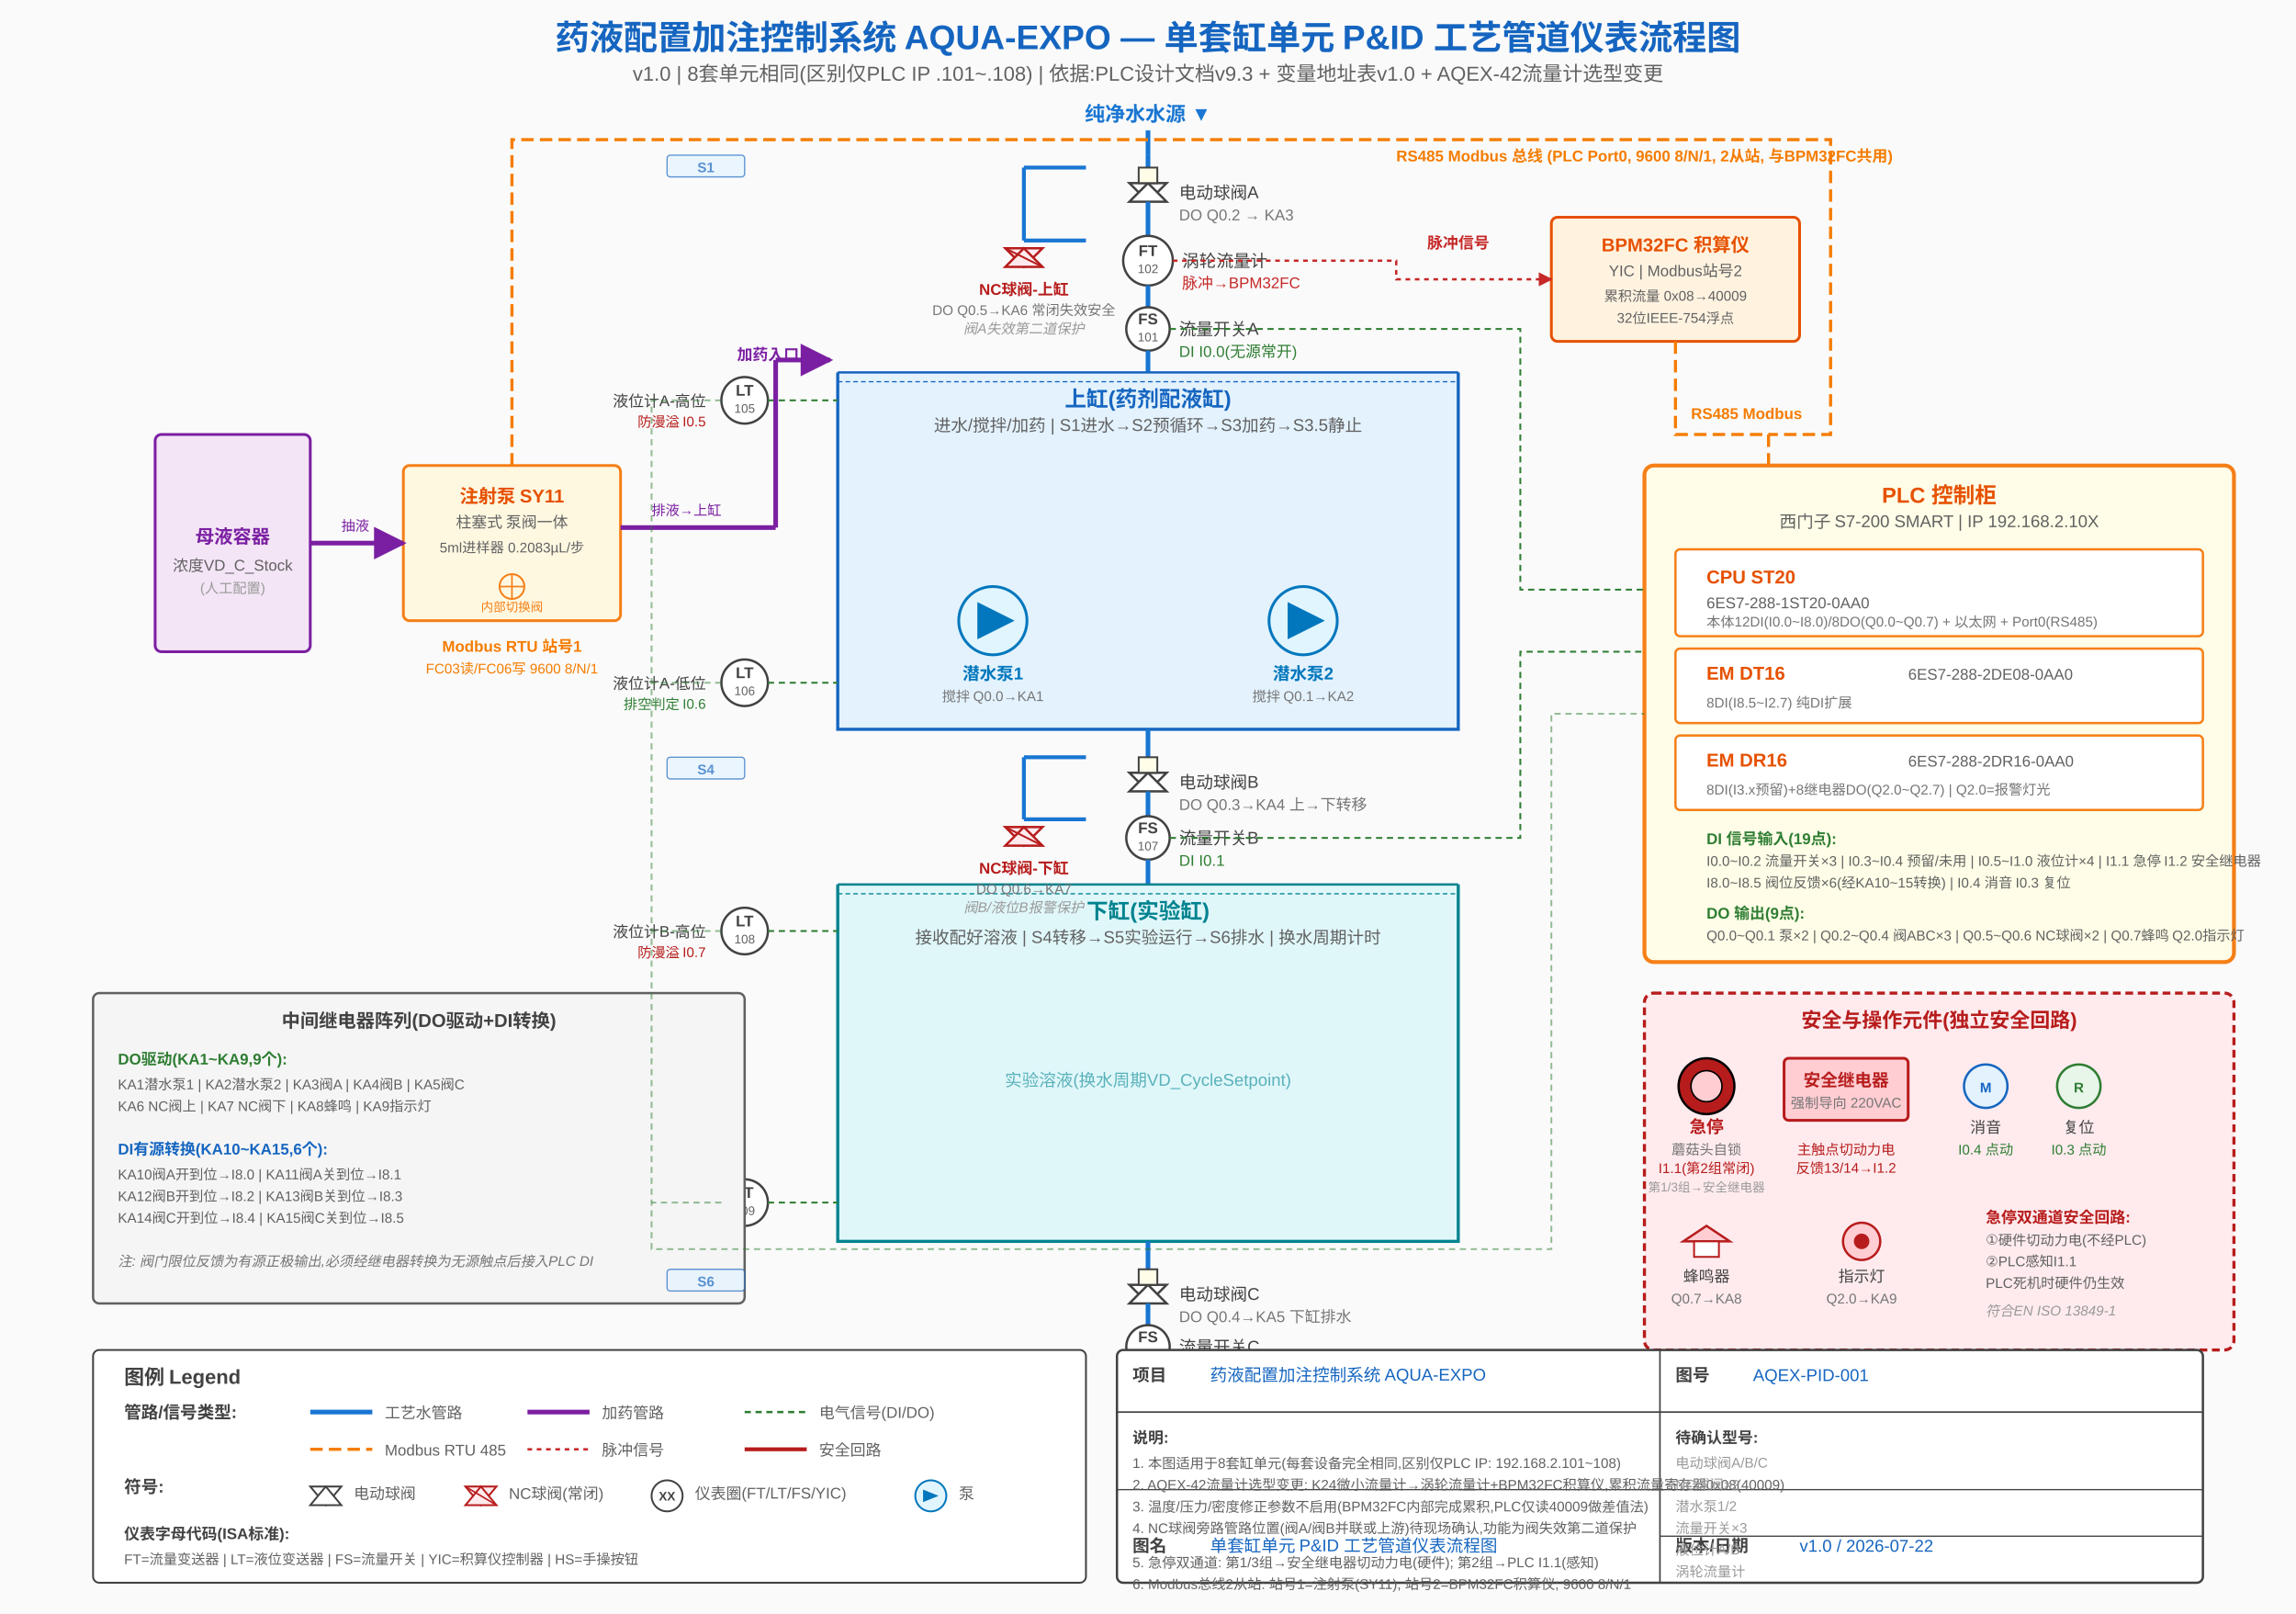
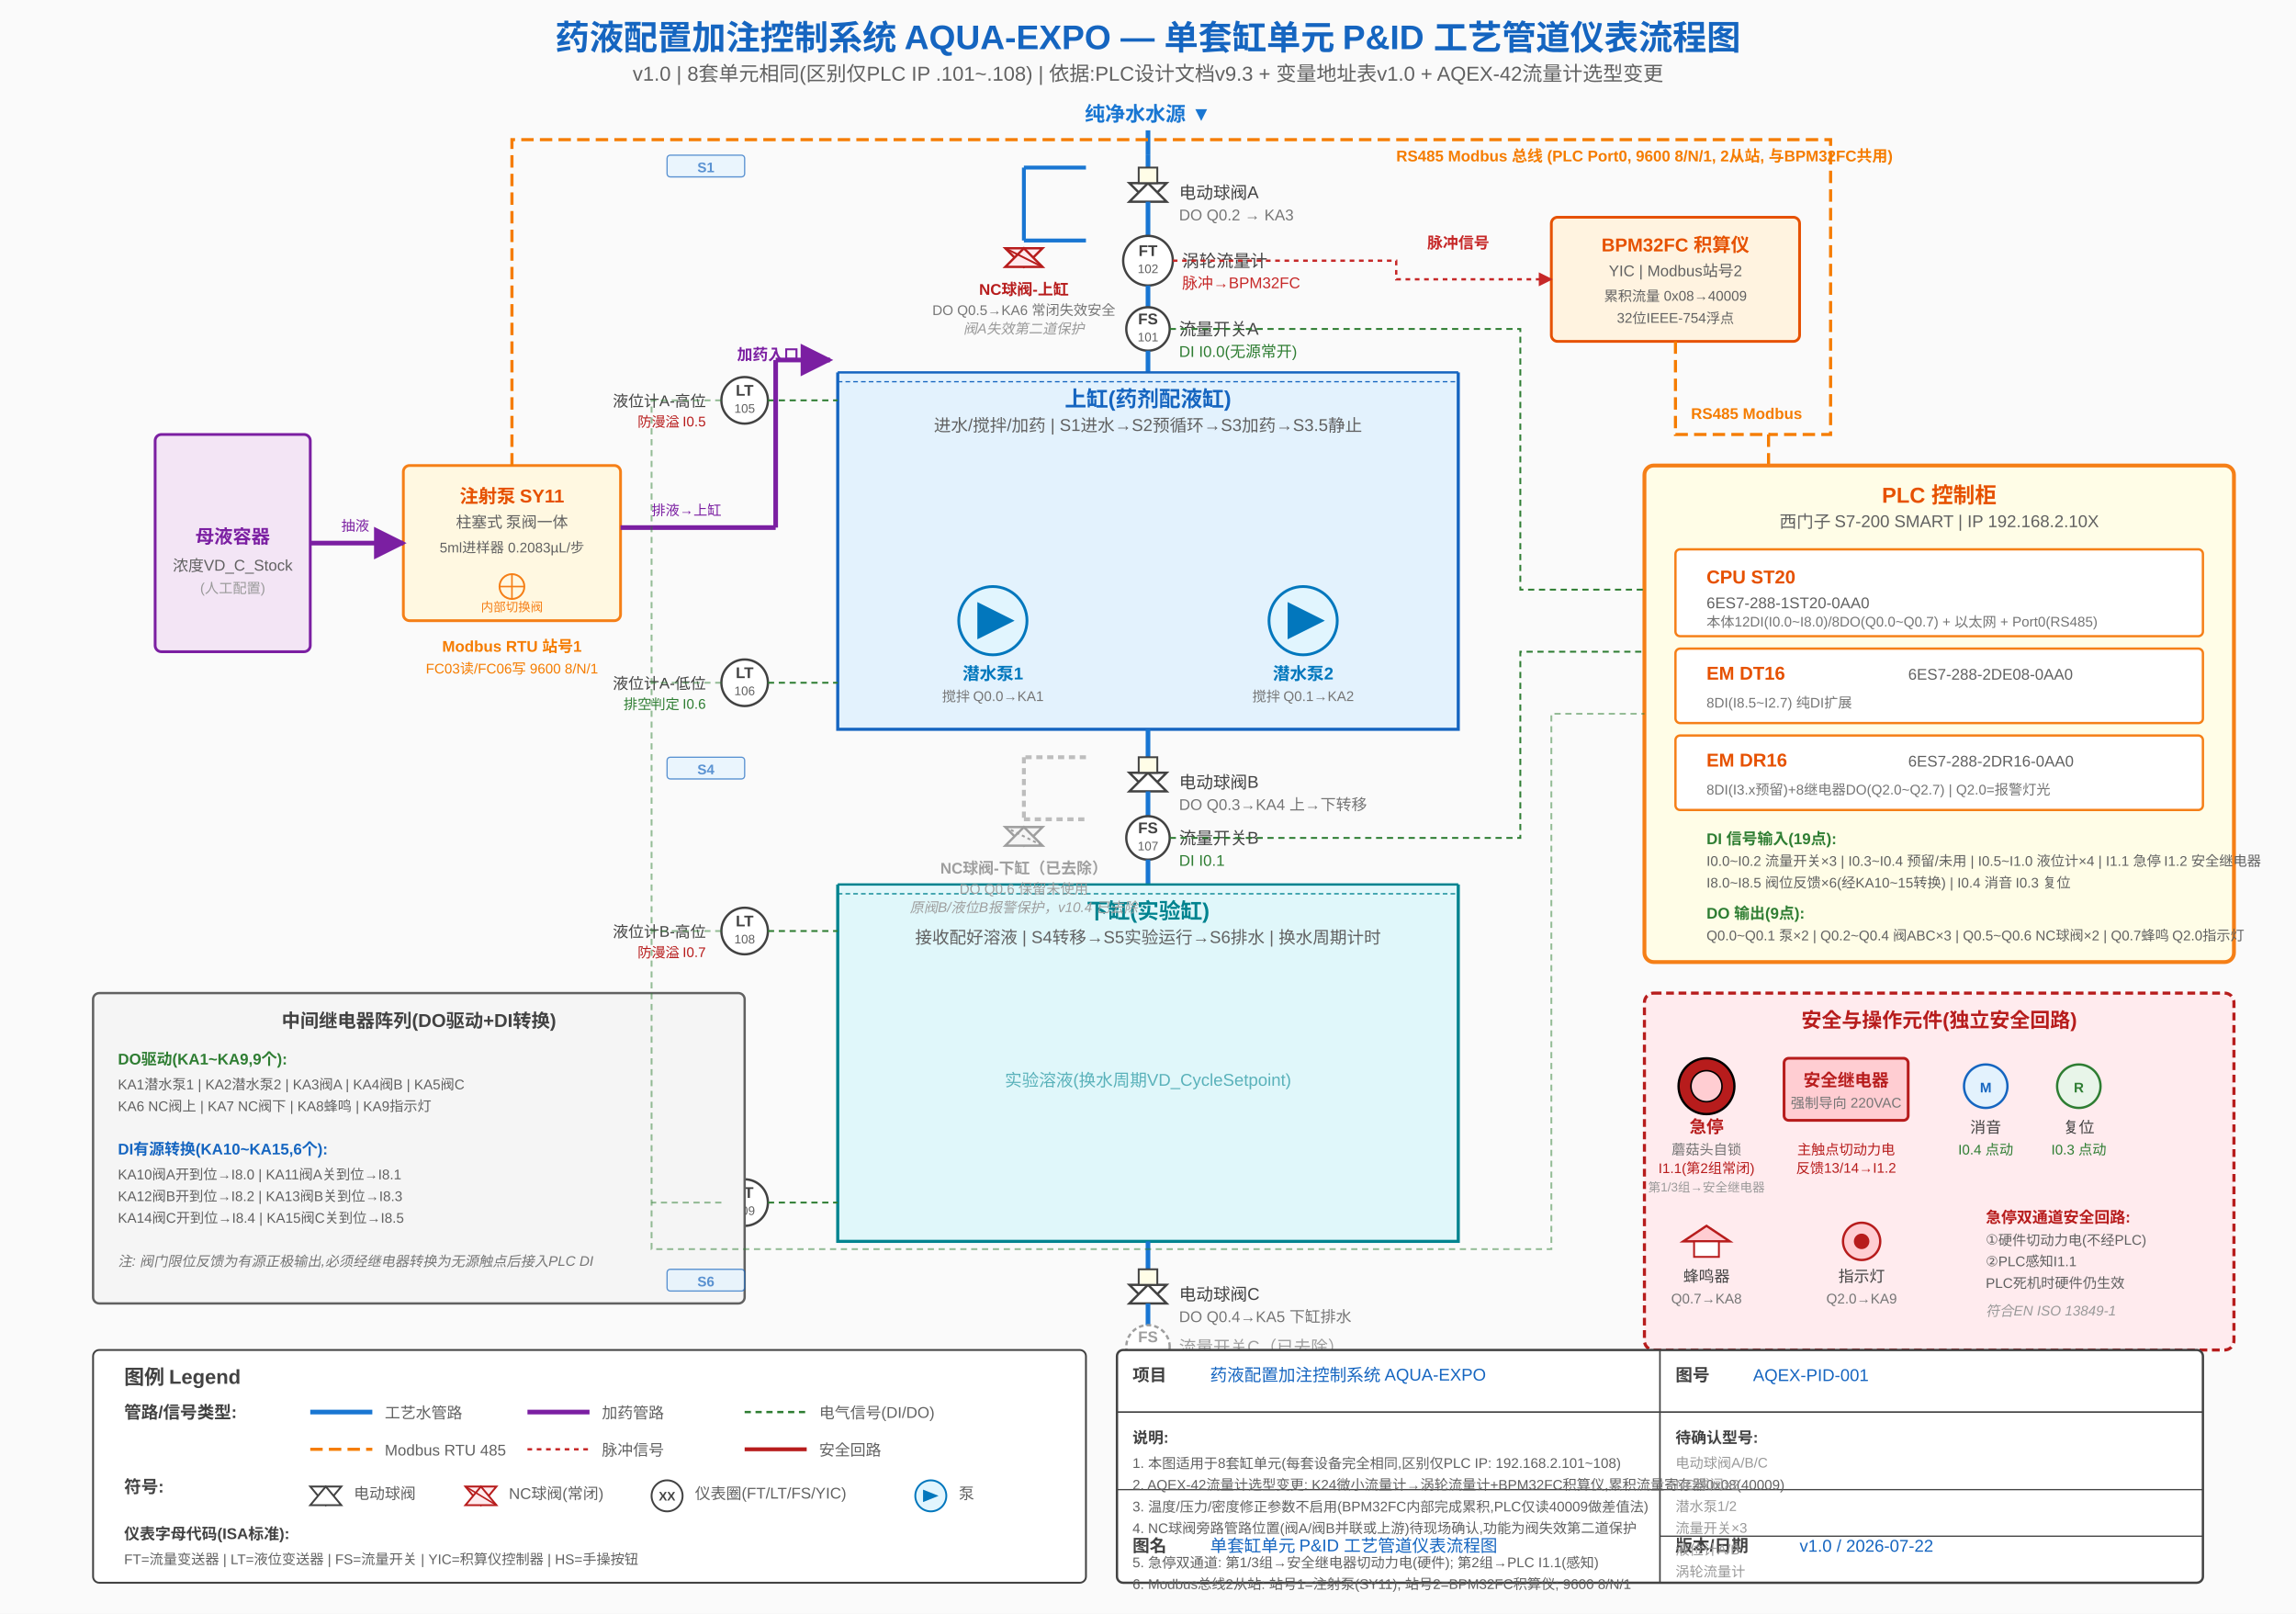
<svg xmlns="http://www.w3.org/2000/svg" viewBox="0 0 1480 1040" font-family="'Microsoft YaHei','SimHei',Arial,sans-serif">
  <defs>
    <marker id="arrow-blue" viewBox="0 0 10 10" refX="9" refY="5" markerWidth="7" markerHeight="7" orient="auto">
      <path d="M0,0 L10,5 L0,10 z" fill="#1976D2" />
    </marker>
    <marker id="arrow-purple" viewBox="0 0 10 10" refX="9" refY="5" markerWidth="7" markerHeight="7" orient="auto">
      <path d="M0,0 L10,5 L0,10 z" fill="#7B1FA2" />
    </marker>
    <marker id="arrow-green" viewBox="0 0 10 10" refX="9" refY="5" markerWidth="6" markerHeight="6" orient="auto">
      <path d="M0,0 L10,5 L0,10 z" fill="#2E7D32" />
    </marker>
    <marker id="arrow-orange" viewBox="0 0 10 10" refX="9" refY="5" markerWidth="6" markerHeight="6" orient="auto">
      <path d="M0,0 L10,5 L0,10 z" fill="#F57C00" />
    </marker>
    <marker id="arrow-red" viewBox="0 0 10 10" refX="9" refY="5" markerWidth="6" markerHeight="6" orient="auto">
      <path d="M0,0 L10,5 L0,10 z" fill="#C62828" />
    </marker>
  </defs>
  <rect x="0" y="0" width="1480" height="1040" fill="#FAFAFA" />
  <text x="740" y="32" text-anchor="middle" font-size="22" font-weight="bold" fill="#1565C0">药液配置加注控制系统 AQUA-EXPO — 单套缸单元 P&amp;ID 工艺管道仪表流程图</text>
  <text x="740" y="52" text-anchor="middle" font-size="13" fill="#616161">v1.0 | 8套单元相同(区别仅PLC IP .101~.108) | 依据:PLC设计文档v9.3 + 变量地址表v1.0 + AQEX-42流量计选型变更</text>
  <text x="740" y="78" text-anchor="middle" font-size="13" font-weight="bold" fill="#1976D2">纯净水水源 ▼</text>
  <line x1="740" y1="84" x2="740" y2="100" stroke="#1976D2" stroke-width="3" />
  <g>
    <line x1="740" y1="100" x2="740" y2="108" stroke="#1976D2" stroke-width="3" />
    <polygon points="728,118 752,118 740,130" fill="#FFF" stroke="#424242" stroke-width="1.5" />
    <polygon points="728,130 752,130 740,118" fill="#FFF" stroke="#424242" stroke-width="1.5" />
    <rect x="734" y="108" width="12" height="10" fill="#FFFDE7" stroke="#424242" stroke-width="1.2" />
    <text x="760" y="128" font-size="11" fill="#424242">电动球阀A</text>
    <text x="760" y="142" font-size="10" fill="#757575">DO Q0.2 → KA3</text>
  </g>
  <line x1="740" y1="130" x2="740" y2="155" stroke="#1976D2" stroke-width="3" />
  <g>
    <circle cx="740" cy="168" r="16" fill="#FFF" stroke="#424242" stroke-width="1.5" />
    <text x="740" y="165" text-anchor="middle" font-size="10" font-weight="bold" fill="#424242">FT</text>
    <text x="740" y="176" text-anchor="middle" font-size="8" fill="#616161">102</text>
    <text x="762" y="172" font-size="11" fill="#424242">涡轮流量计</text>
    <text x="762" y="186" font-size="10" fill="#C62828">脉冲→BPM32FC</text>
  </g>
  <line x1="740" y1="184" x2="740" y2="200" stroke="#1976D2" stroke-width="3" />
  <g>
    <circle cx="740" cy="212" r="14" fill="#FFF" stroke="#424242" stroke-width="1.5" />
    <text x="740" y="209" text-anchor="middle" font-size="10" font-weight="bold" fill="#424242">FS</text>
    <text x="740" y="220" text-anchor="middle" font-size="8" fill="#616161">101</text>
    <text x="760" y="216" font-size="11" fill="#424242">流量开关A</text>
    <text x="760" y="230" font-size="10" fill="#2E7D32">DI I0.0(无源常开)</text>
  </g>
  <line x1="740" y1="226" x2="740" y2="240" stroke="#1976D2" stroke-width="3" />
  <g>
    <line x1="700" y1="108" x2="660" y2="108" stroke="#1976D2" stroke-width="2.5" />
    <line x1="660" y1="108" x2="660" y2="155" stroke="#1976D2" stroke-width="2.5" />
    <line x1="660" y1="155" x2="700" y2="155" stroke="#1976D2" stroke-width="2.5" />
    <polygon points="648,160 672,160 660,172" fill="#FFEBEE" stroke="#B71C1C" stroke-width="1.5" />
    <polygon points="648,172 672,172 660,160" fill="#FFEBEE" stroke="#B71C1C" stroke-width="1.5" />
    <line x1="648" y1="160" x2="672" y2="172" stroke="#B71C1C" stroke-width="1.2" />
    <text x="660" y="190" text-anchor="middle" font-size="10" fill="#B71C1C" font-weight="bold">NC球阀-上缸</text>
    <text x="660" y="203" text-anchor="middle" font-size="9" fill="#757575">DO Q0.5→KA6 常闭失效安全</text>
    <text x="660" y="215" text-anchor="middle" font-size="9" fill="#999" font-style="italic">阀A失效第二道保护</text>
  </g>
  <g>
    <path d="M 540 240 L 540 470 L 940 470 L 940 240" fill="#E3F2FD" stroke="#1565C0" stroke-width="2" stroke-dasharray="0" />
    <line x1="540" y1="240" x2="940" y2="240" stroke="#1565C0" stroke-width="1.5" />
    <line x1="540" y1="246" x2="940" y2="246" stroke="#1565C0" stroke-width="0.8" stroke-dasharray="3,2" />
    <text x="740" y="262" text-anchor="middle" font-size="14" font-weight="bold" fill="#1565C0">上缸(药剂配液缸)</text>
    <text x="740" y="278" text-anchor="middle" font-size="11" fill="#616161">进水/搅拌/加药 | S1进水→S2预循环→S3加药→S3.5静止</text>
    <g>
      <circle cx="480" cy="258" r="15" fill="#FFF" stroke="#424242" stroke-width="1.5" />
      <text x="480" y="255" text-anchor="middle" font-size="10" font-weight="bold" fill="#424242">LT</text>
      <text x="480" y="266" text-anchor="middle" font-size="8" fill="#616161">105</text>
      <text x="455" y="262" text-anchor="end" font-size="10" fill="#424242">液位计A-高位</text>
      <text x="455" y="275" text-anchor="end" font-size="9" fill="#B71C1C">防漫溢 I0.5</text>
      <line x1="495" y1="258" x2="540" y2="258" stroke="#2E7D32" stroke-width="1.2" stroke-dasharray="4,3" />
    </g>
    <g>
      <circle cx="480" cy="440" r="15" fill="#FFF" stroke="#424242" stroke-width="1.5" />
      <text x="480" y="437" text-anchor="middle" font-size="10" font-weight="bold" fill="#424242">LT</text>
      <text x="480" y="448" text-anchor="middle" font-size="8" fill="#616161">106</text>
      <text x="455" y="444" text-anchor="end" font-size="10" fill="#424242">液位计A-低位</text>
      <text x="455" y="457" text-anchor="end" font-size="9" fill="#2E7D32">排空判定 I0.6</text>
      <line x1="495" y1="440" x2="540" y2="440" stroke="#2E7D32" stroke-width="1.2" stroke-dasharray="4,3" />
    </g>
    <g>
      <circle cx="640" cy="400" r="22" fill="#E1F5FE" stroke="#0277BD" stroke-width="1.8" />
      <path d="M 630 388 L 630 412 L 654 400 z" fill="#0277BD" />
      <text x="640" y="438" text-anchor="middle" font-size="11" font-weight="bold" fill="#0277BD">潜水泵1</text>
      <text x="640" y="452" text-anchor="middle" font-size="9" fill="#757575">搅拌 Q0.0→KA1</text>
    </g>
    <g>
      <circle cx="840" cy="400" r="22" fill="#E1F5FE" stroke="#0277BD" stroke-width="1.8" />
      <path d="M 830 388 L 830 412 L 854 400 z" fill="#0277BD" />
      <text x="840" y="438" text-anchor="middle" font-size="11" font-weight="bold" fill="#0277BD">潜水泵2</text>
      <text x="840" y="452" text-anchor="middle" font-size="9" fill="#757575">搅拌 Q0.1→KA2</text>
    </g>
    <text x="525" y="232" text-anchor="end" font-size="10" fill="#7B1FA2" font-weight="bold">加药入口▼</text>
  </g>
  <g>
    <rect x="100" y="280" width="100" height="140" rx="4" fill="#F3E5F5" stroke="#7B1FA2" stroke-width="1.8" />
    <text x="150" y="350" text-anchor="middle" font-size="12" font-weight="bold" fill="#7B1FA2">母液容器</text>
    <text x="150" y="368" text-anchor="middle" font-size="10" fill="#616161">浓度VD_C_Stock</text>
    <text x="150" y="382" text-anchor="middle" font-size="9" fill="#999">(人工配置)</text>
  </g>
  <g>
    <rect x="260" y="300" width="140" height="100" rx="4" fill="#FFF8E1" stroke="#F57F17" stroke-width="1.8" />
    <text x="330" y="324" text-anchor="middle" font-size="12" font-weight="bold" fill="#E65100">注射泵 SY11</text>
    <text x="330" y="340" text-anchor="middle" font-size="10" fill="#616161">柱塞式 泵阀一体</text>
    <text x="330" y="356" text-anchor="middle" font-size="9" fill="#616161">5ml进样器 0.2083µL/步</text>
    <circle cx="330" cy="378" r="8" fill="none" stroke="#F57F17" stroke-width="1.2" />
    <path d="M 330 370 L 330 386 M 322 378 L 338 378" stroke="#F57F17" stroke-width="1" />
    <text x="330" y="394" text-anchor="middle" font-size="8" fill="#F57F17">内部切换阀</text>
  </g>
  <line x1="200" y1="350" x2="260" y2="350" stroke="#7B1FA2" stroke-width="3" marker-end="url(#arrow-purple)" />
  <line x1="400" y1="340" x2="500" y2="340" stroke="#7B1FA2" stroke-width="3" />
  <line x1="500" y1="340" x2="500" y2="232" stroke="#7B1FA2" stroke-width="3" />
  <line x1="500" y1="232" x2="535" y2="232" stroke="#7B1FA2" stroke-width="3" marker-end="url(#arrow-purple)" />
  <text x="220" y="342" font-size="9" fill="#7B1FA2">抽液</text>
  <text x="420" y="332" font-size="9" fill="#7B1FA2">排液→上缸</text>
  <text x="330" y="420" text-anchor="middle" font-size="10" fill="#F57C00" font-weight="bold">Modbus RTU 站号1</text>
  <text x="330" y="434" text-anchor="middle" font-size="9" fill="#F57C00">FC03读/FC06写 9600 8/N/1</text>
  <line x1="740" y1="470" x2="740" y2="488" stroke="#1976D2" stroke-width="3" />
  <g>
    <polygon points="728,498 752,498 740,510" fill="#FFF" stroke="#424242" stroke-width="1.5" />
    <polygon points="728,510 752,510 740,498" fill="#FFF" stroke="#424242" stroke-width="1.5" />
    <rect x="734" y="488" width="12" height="10" fill="#FFFDE7" stroke="#424242" stroke-width="1.2" />
    <text x="760" y="508" font-size="11" fill="#424242">电动球阀B</text>
    <text x="760" y="522" font-size="10" fill="#757575">DO Q0.3→KA4 上→下转移</text>
  </g>
  <line x1="740" y1="510" x2="740" y2="528" stroke="#1976D2" stroke-width="3" />
  <g>
    <circle cx="740" cy="540" r="14" fill="#FFF" stroke="#424242" stroke-width="1.5" />
    <text x="740" y="537" text-anchor="middle" font-size="10" font-weight="bold" fill="#424242">FS</text>
    <text x="740" y="548" text-anchor="middle" font-size="8" fill="#616161">107</text>
    <text x="760" y="544" font-size="11" fill="#424242">流量开关B</text>
    <text x="760" y="558" font-size="10" fill="#2E7D32">DI I0.1</text>
  </g>
  <line x1="740" y1="554" x2="740" y2="570" stroke="#1976D2" stroke-width="3" />
  <g>
    <path d="M 540 570 L 540 800 L 940 800 L 940 570" fill="#E0F7FA" stroke="#00838F" stroke-width="2" />
    <line x1="540" y1="570" x2="940" y2="570" stroke="#00838F" stroke-width="1.5" />
    <line x1="540" y1="576" x2="940" y2="576" stroke="#00838F" stroke-width="0.8" stroke-dasharray="3,2" />
    <text x="740" y="592" text-anchor="middle" font-size="14" font-weight="bold" fill="#00838F">下缸(实验缸)</text>
    <text x="740" y="608" text-anchor="middle" font-size="11" fill="#616161">接收配好溶液 | S4转移→S5实验运行→S6排水 | 换水周期计时</text>
    <g>
      <circle cx="480" cy="600" r="15" fill="#FFF" stroke="#424242" stroke-width="1.5" />
      <text x="480" y="597" text-anchor="middle" font-size="10" font-weight="bold" fill="#424242">LT</text>
      <text x="480" y="608" text-anchor="middle" font-size="8" fill="#616161">108</text>
      <text x="455" y="604" text-anchor="end" font-size="10" fill="#424242">液位计B-高位</text>
      <text x="455" y="617" text-anchor="end" font-size="9" fill="#B71C1C">防漫溢 I0.7</text>
      <line x1="495" y1="600" x2="540" y2="600" stroke="#2E7D32" stroke-width="1.2" stroke-dasharray="4,3" />
    </g>
    <g>
      <circle cx="480" cy="775" r="15" fill="#FFF" stroke="#424242" stroke-width="1.5" />
      <text x="480" y="772" text-anchor="middle" font-size="10" font-weight="bold" fill="#424242">LT</text>
      <text x="480" y="783" text-anchor="middle" font-size="8" fill="#616161">109</text>
      <text x="455" y="779" text-anchor="end" font-size="10" fill="#424242">液位计B-低位</text>
      <text x="455" y="792" text-anchor="end" font-size="9" fill="#2E7D32">排空判定 I1.0</text>
      <line x1="495" y1="775" x2="540" y2="775" stroke="#2E7D32" stroke-width="1.2" stroke-dasharray="4,3" />
    </g>
    <text x="740" y="700" text-anchor="middle" font-size="11" fill="#00838F" opacity="0.6">实验溶液(换水周期VD_CycleSetpoint)</text>
  </g>
  <line x1="740" y1="800" x2="740" y2="818" stroke="#1976D2" stroke-width="3" />
  <g>
    <polygon points="728,828 752,828 740,840" fill="#FFF" stroke="#424242" stroke-width="1.5" />
    <polygon points="728,840 752,840 740,828" fill="#FFF" stroke="#424242" stroke-width="1.5" />
    <rect x="734" y="818" width="12" height="10" fill="#FFFDE7" stroke="#424242" stroke-width="1.2" />
    <text x="760" y="838" font-size="11" fill="#424242">电动球阀C</text>
    <text x="760" y="852" font-size="10" fill="#757575">DO Q0.4→KA5 下缸排水</text>
  </g>
  <line x1="740" y1="840" x2="740" y2="858" stroke="#1976D2" stroke-width="3" />
  <g>
-     <circle cx="740" cy="868" r="14" fill="#FFF" stroke="#424242" stroke-width="1.5" />
-     <text x="740" y="865" text-anchor="middle" font-size="10" font-weight="bold" fill="#424242">FS</text>
-     <text x="740" y="876" text-anchor="middle" font-size="8" fill="#616161">110</text>
-     <text x="760" y="872" font-size="11" fill="#424242">流量开关C</text>
-     <text x="760" y="886" font-size="10" fill="#2E7D32">DI I0.2</text>
-   </g>
-   <line x1="740" y1="882" x2="740" y2="905" stroke="#1976D2" stroke-width="3" marker-end="url(#arrow-blue)" />
-   <text x="740" y="922" text-anchor="middle" font-size="12" font-weight="bold" fill="#1976D2">▼ 排水</text>
-   <g>
-     <line x1="700" y1="488" x2="660" y2="488" stroke="#1976D2" stroke-width="2.5" />
-     <line x1="660" y1="488" x2="660" y2="528" stroke="#1976D2" stroke-width="2.5" />
-     <line x1="660" y1="528" x2="700" y2="528" stroke="#1976D2" stroke-width="2.5" />
-     <polygon points="648,533 672,533 660,545" fill="#FFEBEE" stroke="#B71C1C" stroke-width="1.5" />
-     <polygon points="648,545 672,545 660,533" fill="#FFEBEE" stroke="#B71C1C" stroke-width="1.5" />
-     <line x1="648" y1="533" x2="672" y2="545" stroke="#B71C1C" stroke-width="1.2" />
-     <text x="660" y="563" text-anchor="middle" font-size="10" fill="#B71C1C" font-weight="bold">NC球阀-下缸</text>
-     <text x="660" y="576" text-anchor="middle" font-size="9" fill="#757575">DO Q0.6→KA7</text>
-     <text x="660" y="588" text-anchor="middle" font-size="9" fill="#999" font-style="italic">阀B/液位B报警保护</text>
+     <circle cx="740" cy="868" r="14" fill="#FFF" stroke="#9E9E9E" stroke-width="1.5" stroke-dasharray="3,2" />
+     <text x="740" y="865" text-anchor="middle" font-size="10" font-weight="bold" fill="#9E9E9E">FS</text>
+     <text x="740" y="876" text-anchor="middle" font-size="8" fill="#9E9E9E">I10</text>
+     <text x="760" y="872" font-size="11" fill="#9E9E9E">流量开关C（已去除）</text>
+     <text x="760" y="886" font-size="10" fill="#9E9E9E">DI I0.2 保留未使用</text>
+   </g>
+   <line x1="740" y1="882" x2="740" y2="905" stroke="#BDBDBD" stroke-width="3" stroke-dasharray="4,3" marker-end="url(#arrow-blue)" />
+   <text x="740" y="922" text-anchor="middle" font-size="12" font-weight="bold" fill="#9E9E9E">▼ 排水</text>
+   <g>
+     <line x1="700" y1="488" x2="660" y2="488" stroke="#BDBDBD" stroke-width="2.5" stroke-dasharray="4,3" />
+     <line x1="660" y1="488" x2="660" y2="528" stroke="#BDBDBD" stroke-width="2.5" stroke-dasharray="4,3" />
+     <line x1="660" y1="528" x2="700" y2="528" stroke="#BDBDBD" stroke-width="2.5" stroke-dasharray="4,3" />
+     <polygon points="648,533 672,533 660,545" fill="#F5F5F5" stroke="#9E9E9E" stroke-width="1.5" />
+     <polygon points="648,545 672,545 660,533" fill="#F5F5F5" stroke="#9E9E9E" stroke-width="1.5" />
+     <line x1="648" y1="533" x2="672" y2="545" stroke="#9E9E9E" stroke-width="1.2" stroke-dasharray="2,2" />
+     <text x="660" y="563" text-anchor="middle" font-size="10" fill="#9E9E9E" font-weight="bold">NC球阀-下缸（已去除）</text>
+     <text x="660" y="576" text-anchor="middle" font-size="9" fill="#9E9E9E">DO Q0.6 保留未使用</text>
+     <text x="660" y="588" text-anchor="middle" font-size="9" fill="#9E9E9E" font-style="italic">原阀B/液位B报警保护，v10.4 已去除</text>
  </g>
  <g>
    <rect x="1000" y="140" width="160" height="80" rx="4" fill="#FFF3E0" stroke="#E65100" stroke-width="1.8" />
    <text x="1080" y="162" text-anchor="middle" font-size="12" font-weight="bold" fill="#E65100">BPM32FC 积算仪</text>
    <text x="1080" y="178" text-anchor="middle" font-size="10" fill="#616161">YIC | Modbus站号2</text>
    <text x="1080" y="194" text-anchor="middle" font-size="9" fill="#616161">累积流量 0x08→40009</text>
    <text x="1080" y="208" text-anchor="middle" font-size="9" fill="#616161">32位IEEE-754浮点</text>
  </g>
  <path d="M 756 168 L 900 168 L 900 180 L 1000 180" fill="none" stroke="#C62828" stroke-width="1.5" stroke-dasharray="3,3" marker-end="url(#arrow-red)" />
  <text x="920" y="160" font-size="10" fill="#C62828" font-weight="bold">脉冲信号</text>
  <path d="M 1080 220 L 1080 280 L 1140 280 L 1140 320" fill="none" stroke="#F57C00" stroke-width="2" stroke-dasharray="8,4" marker-end="url(#arrow-orange)" />
  <text x="1090" y="270" font-size="10" fill="#F57C00" font-weight="bold">RS485 Modbus</text>
  <path d="M 330 300 L 330 90 L 1180 90 L 1180 280 L 1140 280" fill="none" stroke="#F57C00" stroke-width="2" stroke-dasharray="8,4" />
  <text x="900" y="104" font-size="10" fill="#F57C00" font-weight="bold">RS485 Modbus 总线 (PLC Port0, 9600 8/N/1, 2从站, 与BPM32FC共用)</text>
  <g>
    <rect x="1060" y="300" width="380" height="320" rx="6" fill="#FFFDE7" stroke="#F57F17" stroke-width="2.5" />
    <text x="1250" y="324" text-anchor="middle" font-size="14" font-weight="bold" fill="#E65100">PLC 控制柜</text>
    <text x="1250" y="340" text-anchor="middle" font-size="11" fill="#616161">西门子 S7-200 SMART | IP 192.168.2.10X</text>
    <rect x="1080" y="354" width="340" height="56" rx="3" fill="#FFF" stroke="#F57F17" stroke-width="1.5" />
    <text x="1100" y="376" font-size="12" font-weight="bold" fill="#E65100">CPU ST20</text>
    <text x="1100" y="392" font-size="10" fill="#616161">6ES7-288-1ST20-0AA0</text>
    <text x="1100" y="404" font-size="9" fill="#757575">本体12DI(I0.0~I8.0)/8DO(Q0.0~Q0.7) + 以太网 + Port0(RS485)</text>
    <rect x="1080" y="418" width="340" height="48" rx="3" fill="#FFF" stroke="#F57F17" stroke-width="1.5" />
    <text x="1100" y="438" font-size="12" font-weight="bold" fill="#E65100">EM DT16</text>
    <text x="1230" y="438" font-size="10" fill="#616161">6ES7-288-2DE08-0AA0</text>
    <text x="1100" y="456" font-size="9" fill="#757575">8DI(I8.5~I2.7) 纯DI扩展</text>
    <rect x="1080" y="474" width="340" height="48" rx="3" fill="#FFF" stroke="#F57F17" stroke-width="1.5" />
    <text x="1100" y="494" font-size="12" font-weight="bold" fill="#E65100">EM DR16</text>
    <text x="1230" y="494" font-size="10" fill="#616161">6ES7-288-2DR16-0AA0</text>
    <text x="1100" y="512" font-size="9" fill="#757575">8DI(I3.x预留)+8继电器DO(Q2.0~Q2.7) | Q2.0=报警灯光</text>
    <text x="1100" y="544" font-size="10" font-weight="bold" fill="#2E7D32">DI 信号输入(19点):</text>
    <text x="1100" y="558" font-size="9" fill="#616161">I0.0~I0.2 流量开关×3 | I0.3~I0.4 预留/未用 | I0.5~I1.0 液位计×4 | I1.1 急停 I1.2 安全继电器</text>
    <text x="1100" y="572" font-size="9" fill="#616161">I8.0~I8.5 阀位反馈×6(经KA10~15转换) | I0.4 消音 I0.3 复位</text>
    <text x="1100" y="592" font-size="10" font-weight="bold" fill="#2E7D32">DO 输出(9点):</text>
    <text x="1100" y="606" font-size="9" fill="#616161">Q0.0~Q0.1 泵×2 | Q0.2~Q0.4 阀ABC×3 | Q0.5~Q0.6 NC球阀×2 | Q0.7蜂鸣 Q2.0指示灯</text>
  </g>
  <g>
    <rect x="1060" y="640" width="380" height="230" rx="6" fill="#FFEBEE" stroke="#B71C1C" stroke-width="2" stroke-dasharray="5,3" />
    <text x="1250" y="662" text-anchor="middle" font-size="13" font-weight="bold" fill="#B71C1C">安全与操作元件(独立安全回路)</text>
    <g>
      <circle cx="1100" cy="700" r="18" fill="#B71C1C" stroke="#000" stroke-width="1.5" />
      <circle cx="1100" cy="700" r="10" fill="#FFCDD2" stroke="#000" stroke-width="1" />
      <text x="1100" y="730" text-anchor="middle" font-size="11" font-weight="bold" fill="#B71C1C">急停</text>
      <text x="1100" y="744" text-anchor="middle" font-size="9" fill="#757575">蘑菇头自锁</text>
      <text x="1100" y="756" text-anchor="middle" font-size="9" fill="#B71C1C">I1.1(第2组常闭)</text>
      <text x="1100" y="768" text-anchor="middle" font-size="8" fill="#999">第1/3组→安全继电器</text>
    </g>
    <g>
      <rect x="1150" y="682" width="80" height="40" rx="3" fill="#FFCDD2" stroke="#B71C1C" stroke-width="1.8" />
      <text x="1190" y="700" text-anchor="middle" font-size="11" font-weight="bold" fill="#B71C1C">安全继电器</text>
      <text x="1190" y="714" text-anchor="middle" font-size="9" fill="#757575">强制导向 220VAC</text>
      <text x="1190" y="744" text-anchor="middle" font-size="9" fill="#B71C1C">主触点切动力电</text>
      <text x="1190" y="756" text-anchor="middle" font-size="9" fill="#B71C1C">反馈13/14→I1.2</text>
    </g>
    <g>
      <circle cx="1280" cy="700" r="14" fill="#E3F2FD" stroke="#1565C0" stroke-width="1.5" />
      <text x="1280" y="704" text-anchor="middle" font-size="9" font-weight="bold" fill="#1565C0">M</text>
      <text x="1280" y="730" text-anchor="middle" font-size="10" fill="#424242">消音</text>
      <text x="1280" y="744" text-anchor="middle" font-size="9" fill="#2E7D32">I0.4 点动</text>
    </g>
    <g>
      <circle cx="1340" cy="700" r="14" fill="#E8F5E9" stroke="#2E7D32" stroke-width="1.5" />
      <text x="1340" y="704" text-anchor="middle" font-size="9" font-weight="bold" fill="#2E7D32">R</text>
      <text x="1340" y="730" text-anchor="middle" font-size="10" fill="#424242">复位</text>
      <text x="1340" y="744" text-anchor="middle" font-size="9" fill="#2E7D32">I0.3 点动</text>
    </g>
    <g>
      <path d="M 1100 790 L 1085 800 L 1115 800 z" fill="#FFCDD2" stroke="#B71C1C" stroke-width="1.5" />
      <rect x="1092" y="800" width="16" height="10" fill="#FFF" stroke="#B71C1C" stroke-width="1.2" />
      <text x="1100" y="826" text-anchor="middle" font-size="10" fill="#424242">蜂鸣器</text>
      <text x="1100" y="840" text-anchor="middle" font-size="9" fill="#757575">Q0.7→KA8</text>
    </g>
    <g>
      <circle cx="1200" cy="800" r="12" fill="#FFCDD2" stroke="#B71C1C" stroke-width="1.5" />
      <circle cx="1200" cy="800" r="5" fill="#B71C1C" />
      <text x="1200" y="826" text-anchor="middle" font-size="10" fill="#424242">指示灯</text>
      <text x="1200" y="840" text-anchor="middle" font-size="9" fill="#757575">Q2.0→KA9</text>
    </g>
    <text x="1280" y="788" font-size="10" font-weight="bold" fill="#B71C1C">急停双通道安全回路:</text>
    <text x="1280" y="802" font-size="9" fill="#616161">①硬件切动力电(不经PLC)</text>
    <text x="1280" y="816" font-size="9" fill="#616161">②PLC感知I1.1</text>
    <text x="1280" y="830" font-size="9" fill="#616161">PLC死机时硬件仍生效</text>
    <text x="1280" y="848" font-size="9" fill="#999" font-style="italic">符合EN ISO 13849-1</text>
  </g>
  <g>
    <rect x="60" y="640" width="420" height="200" rx="4" fill="#F5F5F5" stroke="#616161" stroke-width="1.5" />
    <text x="270" y="662" text-anchor="middle" font-size="12" font-weight="bold" fill="#424242">中间继电器阵列(DO驱动+DI转换)</text>
    <text x="76" y="686" font-size="10" font-weight="bold" fill="#2E7D32">DO驱动(KA1~KA9,9个):</text>
    <text x="76" y="702" font-size="9" fill="#616161">KA1潜水泵1 | KA2潜水泵2 | KA3阀A | KA4阀B | KA5阀C</text>
    <text x="76" y="716" font-size="9" fill="#616161">KA6 NC阀上 | KA7 NC阀下 | KA8蜂鸣 | KA9指示灯</text>
    <text x="76" y="744" font-size="10" font-weight="bold" fill="#1565C0">DI有源转换(KA10~KA15,6个):</text>
    <text x="76" y="760" font-size="9" fill="#616161">KA10阀A开到位→I8.0 | KA11阀A关到位→I8.1</text>
    <text x="76" y="774" font-size="9" fill="#616161">KA12阀B开到位→I8.2 | KA13阀B关到位→I8.3</text>
    <text x="76" y="788" font-size="9" fill="#616161">KA14阀C开到位→I8.4 | KA15阀C关到位→I8.5</text>
    <text x="76" y="816" font-size="9" fill="#757575" font-style="italic">注: 阀门限位反馈为有源正极输出,必须经继电器转换为无源触点后接入PLC DI</text>
  </g>
  <path d="M 754 212 L 980 212 L 980 380 L 1060 380" fill="none" stroke="#2E7D32" stroke-width="1.2" stroke-dasharray="4,3" />
  <path d="M 754 540 L 980 540 L 980 420 L 1060 420" fill="none" stroke="#2E7D32" stroke-width="1.2" stroke-dasharray="4,3" />
  <path d="M 465 258 L 420 258 L 420 805 L 1000 805 L 1000 460 L 1060 460" fill="none" stroke="#2E7D32" stroke-width="1.2" stroke-dasharray="4,3" opacity="0.5" />
  <line x1="465" y1="440" x2="420" y2="440" stroke="#2E7D32" stroke-width="1.2" stroke-dasharray="4,3" opacity="0.5" />
  <line x1="465" y1="600" x2="420" y2="600" stroke="#2E7D32" stroke-width="1.2" stroke-dasharray="4,3" opacity="0.5" />
  <line x1="465" y1="775" x2="420" y2="775" stroke="#2E7D32" stroke-width="1.2" stroke-dasharray="4,3" opacity="0.5" />
  <g>
    <rect x="60" y="870" width="640" height="150" rx="4" fill="#FFF" stroke="#424242" stroke-width="1.2" />
    <text x="80" y="892" font-size="13" font-weight="bold" fill="#424242">图例 Legend</text>
    <text x="80" y="914" font-size="11" font-weight="bold" fill="#424242">管路/信号类型:</text>
    <line x1="200" y1="910" x2="240" y2="910" stroke="#1976D2" stroke-width="3" />
    <text x="248" y="914" font-size="10" fill="#616161">工艺水管路</text>
    <line x1="340" y1="910" x2="380" y2="910" stroke="#7B1FA2" stroke-width="3" />
    <text x="388" y="914" font-size="10" fill="#616161">加药管路</text>
    <line x1="480" y1="910" x2="520" y2="910" stroke="#2E7D32" stroke-width="1.5" stroke-dasharray="4,3" />
    <text x="528" y="914" font-size="10" fill="#616161">电气信号(DI/DO)</text>
    <line x1="200" y1="934" x2="240" y2="934" stroke="#F57C00" stroke-width="2" stroke-dasharray="8,4" />
    <text x="248" y="938" font-size="10" fill="#616161">Modbus RTU 485</text>
    <line x1="340" y1="934" x2="380" y2="934" stroke="#C62828" stroke-width="1.5" stroke-dasharray="3,3" />
    <text x="388" y="938" font-size="10" fill="#616161">脉冲信号</text>
    <line x1="480" y1="934" x2="520" y2="934" stroke="#B71C1C" stroke-width="2.5" />
    <text x="528" y="938" font-size="10" fill="#616161">安全回路</text>
    <text x="80" y="962" font-size="11" font-weight="bold" fill="#424242">符号:</text>
    <polygon points="200,958 220,958 210,970" fill="#FFF" stroke="#424242" stroke-width="1.2" />
    <polygon points="200,970 220,970 210,958" fill="#FFF" stroke="#424242" stroke-width="1.2" />
    <text x="228" y="966" font-size="10" fill="#616161">电动球阀</text>
    <polygon points="300,958 320,958 310,970" fill="#FFEBEE" stroke="#B71C1C" stroke-width="1.2" />
    <polygon points="300,970 320,970 310,958" fill="#FFEBEE" stroke="#B71C1C" stroke-width="1.2" />
    <line x1="300" y1="958" x2="320" y2="970" stroke="#B71C1C" stroke-width="1" />
    <text x="328" y="966" font-size="10" fill="#616161">NC球阀(常闭)</text>
    <circle cx="430" cy="964" r="10" fill="#FFF" stroke="#424242" stroke-width="1.2" />
    <text x="430" y="967" text-anchor="middle" font-size="8" font-weight="bold" fill="#424242">XX</text>
    <text x="448" y="966" font-size="10" fill="#616161">仪表圈(FT/LT/FS/YIC)</text>
    <circle cx="600" cy="964" r="10" fill="#E1F5FE" stroke="#0277BD" stroke-width="1.2" />
    <path d="M 595 960 L 595 968 L 605 964 z" fill="#0277BD" />
    <text x="618" y="966" font-size="10" fill="#616161">泵</text>
    <text x="80" y="992" font-size="10" fill="#424242" font-weight="bold">仪表字母代码(ISA标准):</text>
    <text x="80" y="1008" font-size="9" fill="#616161">FT=流量变送器 | LT=液位变送器 | FS=流量开关 | YIC=积算仪控制器 | HS=手操按钮</text>
  </g>
  <g>
    <rect x="720" y="870" width="700" height="150" rx="4" fill="#FFF" stroke="#424242" stroke-width="1.5" />
    <line x1="720" y1="910" x2="1420" y2="910" stroke="#424242" stroke-width="1" />
    <line x1="1070" y1="870" x2="1070" y2="1020" stroke="#424242" stroke-width="1" />
    <line x1="720" y1="960" x2="1420" y2="960" stroke="#424242" stroke-width="0.8" />
    <line x1="1070" y1="990" x2="1420" y2="990" stroke="#424242" stroke-width="0.8" />
    <text x="730" y="890" font-size="11" font-weight="bold" fill="#424242">项目</text>
    <text x="780" y="890" font-size="11" fill="#1565C0">药液配置加注控制系统 AQUA-EXPO</text>
    <text x="1080" y="890" font-size="11" font-weight="bold" fill="#424242">图号</text>
    <text x="1130" y="890" font-size="11" fill="#1565C0">AQEX-PID-001</text>
    <text x="730" y="1000" font-size="11" font-weight="bold" fill="#424242">图名</text>
    <text x="780" y="1000" font-size="11" fill="#1565C0">单套缸单元 P&amp;ID 工艺管道仪表流程图</text>
    <text x="1080" y="1000" font-size="11" font-weight="bold" fill="#424242">版本/日期</text>
    <text x="1160" y="1000" font-size="11" fill="#1565C0">v1.0 / 2026-07-22</text>
    <text x="730" y="930" font-size="10" fill="#424242" font-weight="bold">说明:</text>
    <text x="730" y="946" font-size="9" fill="#616161">1. 本图适用于8套缸单元(每套设备完全相同,区别仅PLC IP: 192.168.2.101~108)</text>
    <text x="730" y="960" font-size="9" fill="#616161">2. AQEX-42流量计选型变更: K24微小流量计→涡轮流量计+BPM32FC积算仪,累积流量寄存器0x08(40009)</text>
    <text x="730" y="974" font-size="9" fill="#616161">3. 温度/压力/密度修正参数不启用(BPM32FC内部完成累积,PLC仅读40009做差值法)</text>
    <text x="730" y="988" font-size="9" fill="#616161">4. NC球阀旁路管路位置(阀A/阀B并联或上游)待现场确认,功能为阀失效第二道保护</text>
    <text x="730" y="1010" font-size="9" fill="#616161">5. 急停双通道: 第1/3组→安全继电器切动力电(硬件); 第2组→PLC I1.1(感知)</text>
    <text x="730" y="1024" font-size="9" fill="#616161">6. Modbus总线2从站: 站号1=注射泵(SY11), 站号2=BPM32FC积算仪; 9600 8/N/1</text>
    <text x="1080" y="930" font-size="10" fill="#424242" font-weight="bold">待确认型号:</text>
    <text x="1080" y="946" font-size="9" fill="#999">电动球阀A/B/C</text>
    <text x="1080" y="960" font-size="9" fill="#999">NC球阀×2</text>
    <text x="1080" y="974" font-size="9" fill="#999">潜水泵1/2</text>
    <text x="1080" y="988" font-size="9" fill="#999">流量开关×3</text>
    <text x="1080" y="1002" font-size="9" fill="#999">液位计A/B</text>
    <text x="1080" y="1016" font-size="9" fill="#999">涡轮流量计</text>
  </g>
  <g opacity="0.7">
    <rect x="430" y="100" width="50" height="14" rx="2" fill="#E3F2FD" stroke="#1565C0" stroke-width="0.8" />
    <text x="455" y="111" text-anchor="middle" font-size="9" font-weight="bold" fill="#1565C0">S1</text>
    <rect x="430" y="488" width="50" height="14" rx="2" fill="#E3F2FD" stroke="#1565C0" stroke-width="0.8" />
    <text x="455" y="499" text-anchor="middle" font-size="9" font-weight="bold" fill="#1565C0">S4</text>
    <rect x="430" y="818" width="50" height="14" rx="2" fill="#E3F2FD" stroke="#1565C0" stroke-width="0.8" />
    <text x="455" y="829" text-anchor="middle" font-size="9" font-weight="bold" fill="#1565C0">S6</text>
  </g>
</svg>
